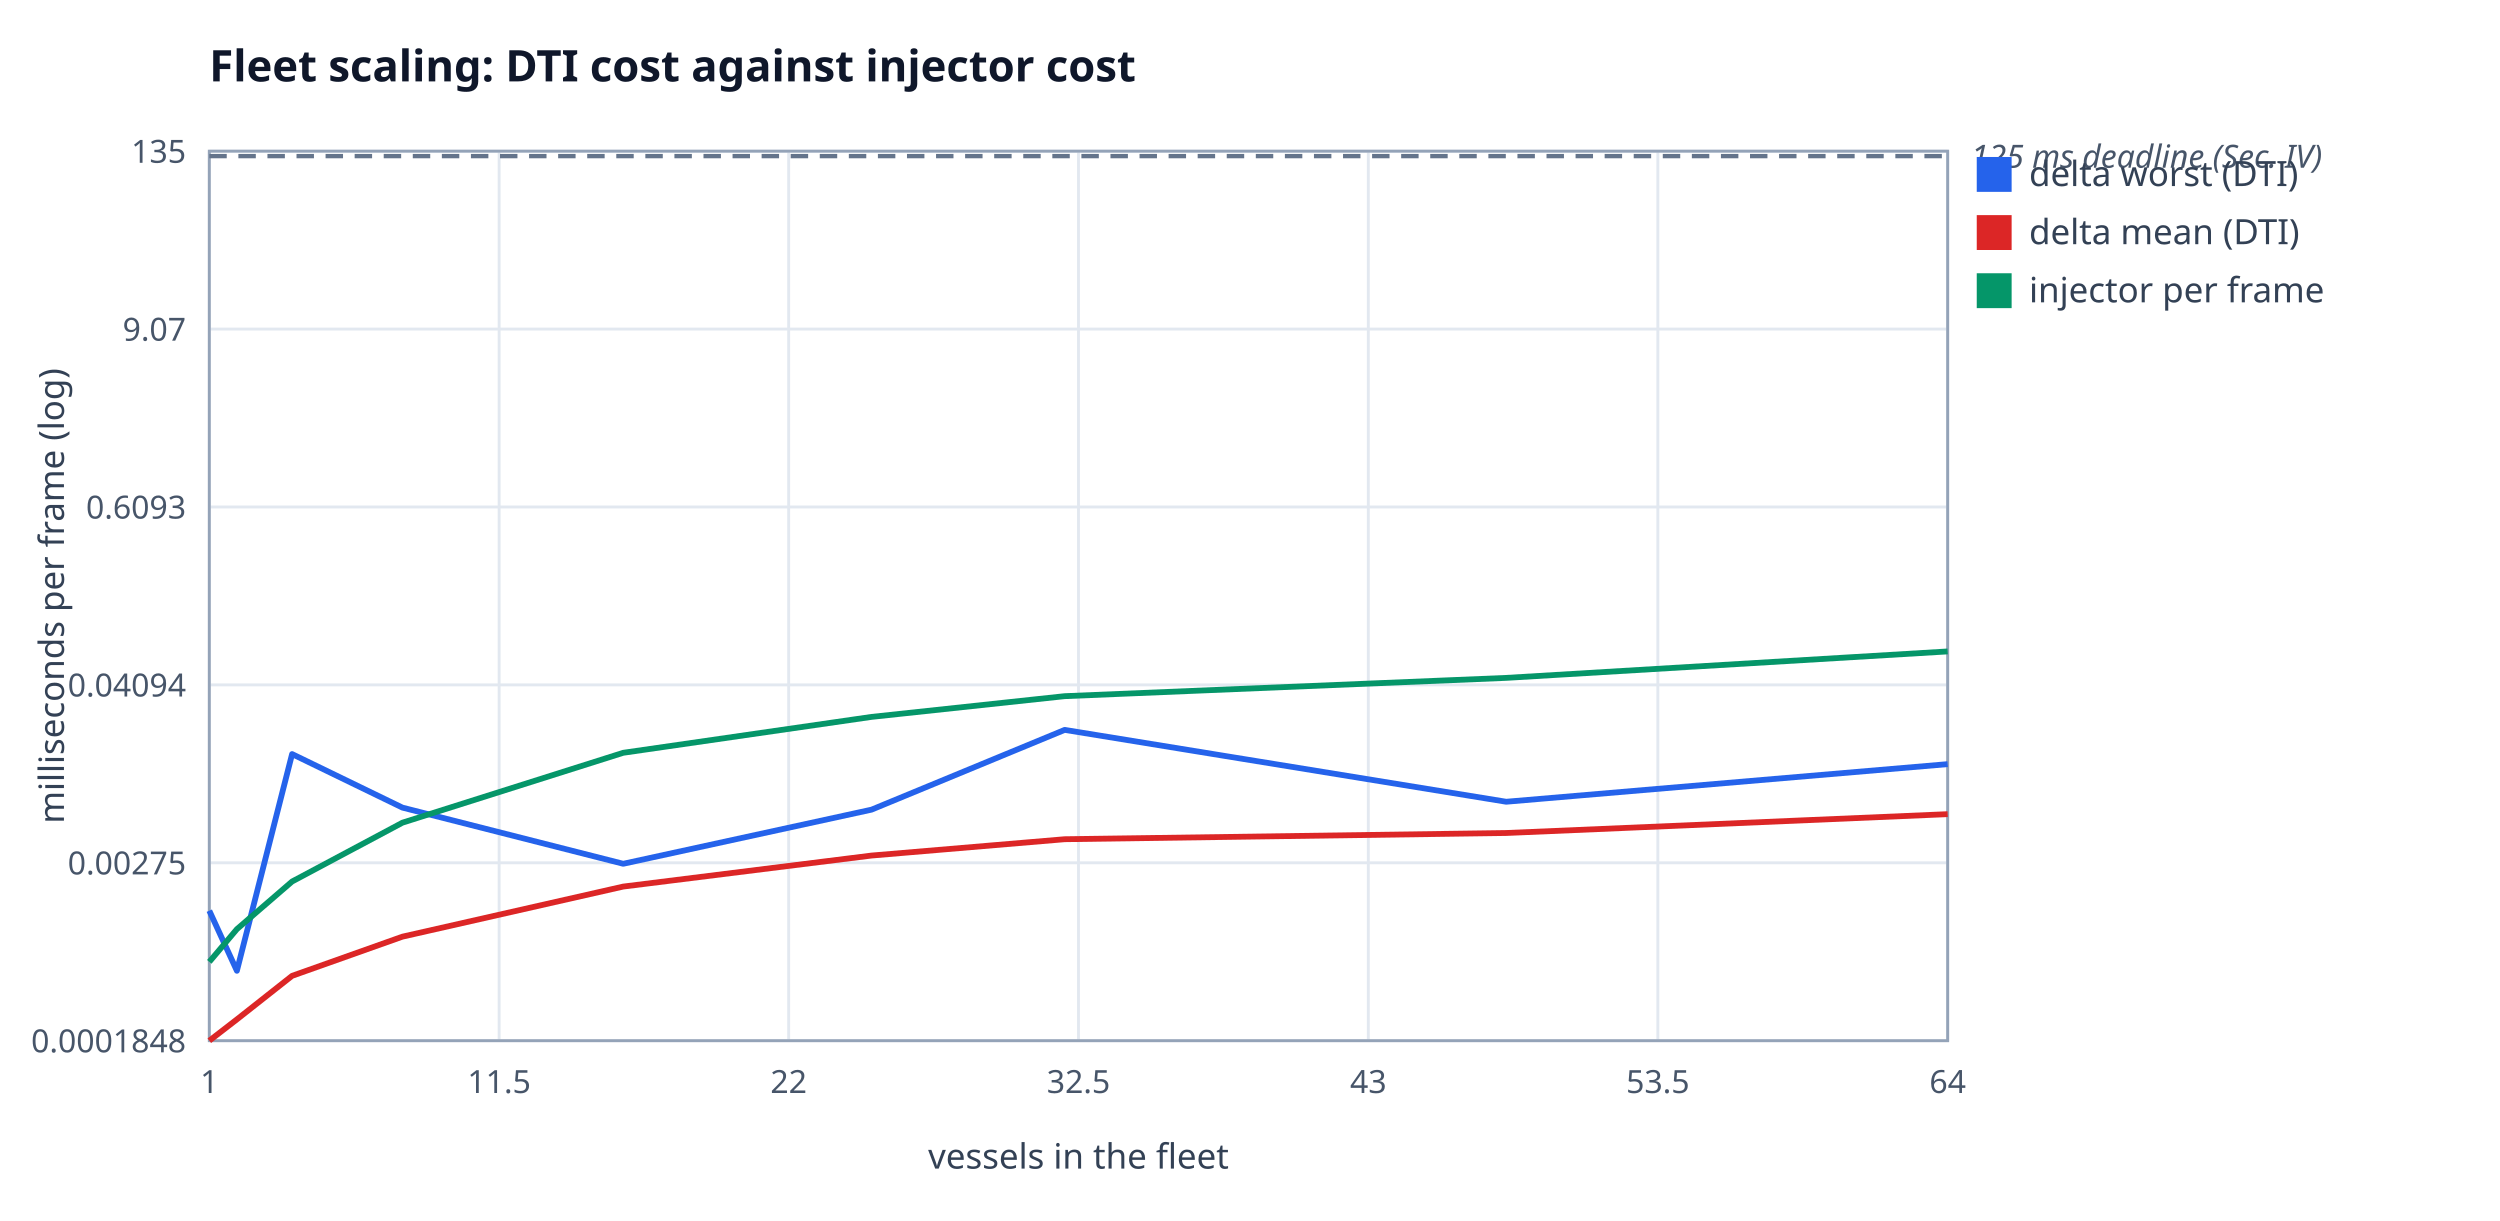
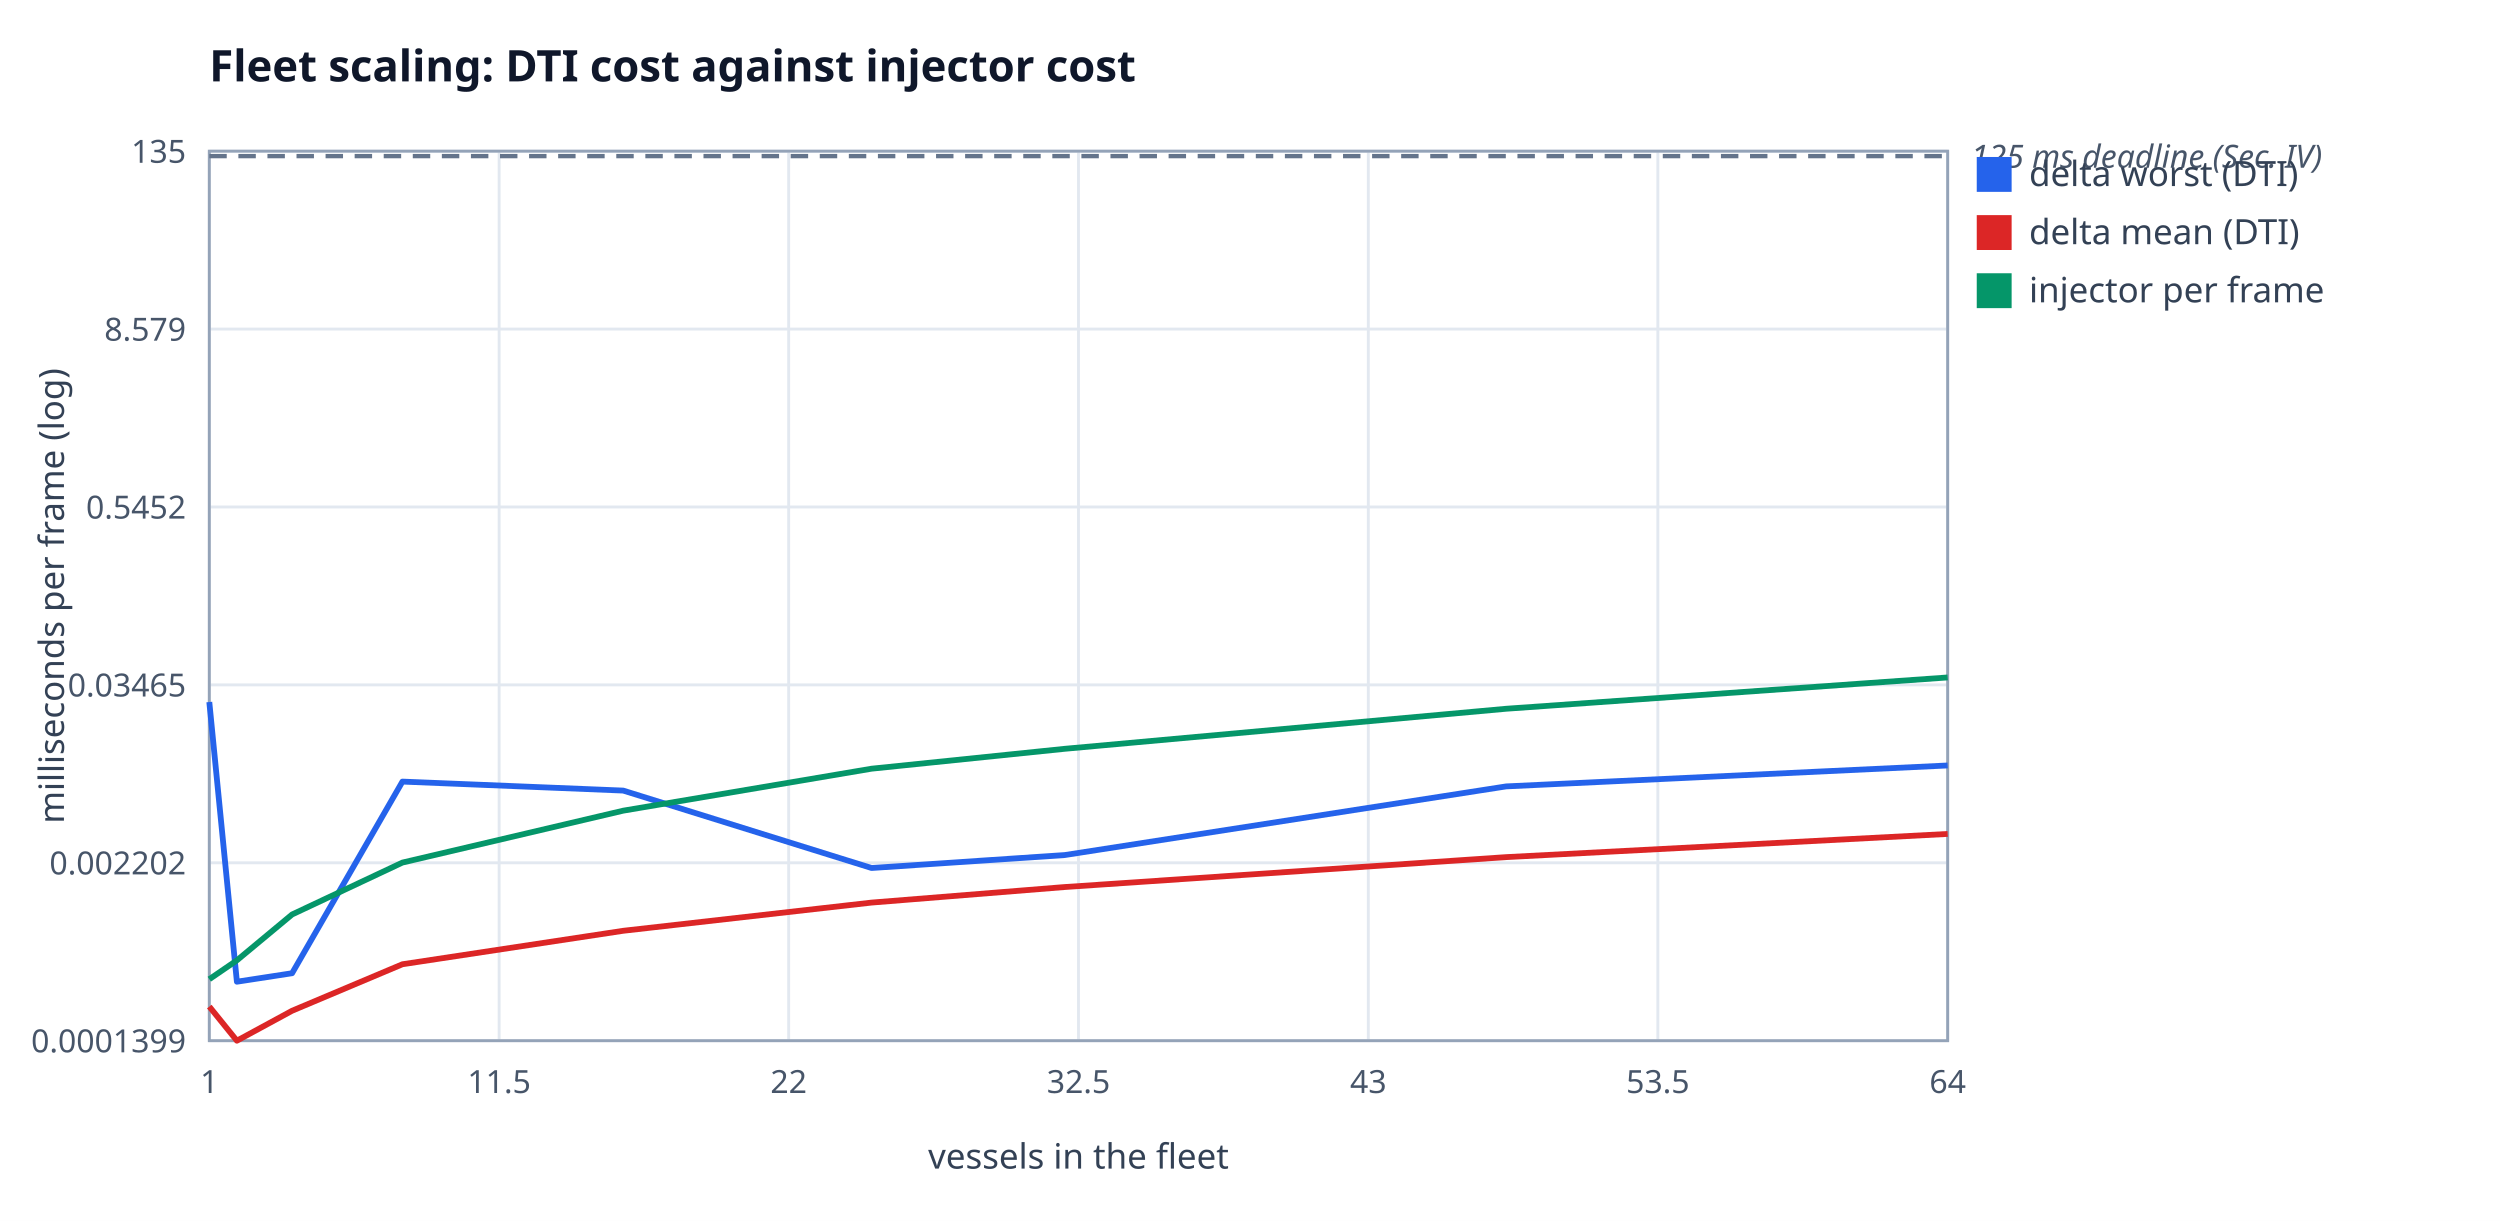
<svg xmlns="http://www.w3.org/2000/svg" viewBox="0 0 860 420" width="860" height="420" role="img" aria-label="Fleet scaling: DTI cost against injector cost">
  <style>
  .bg{fill:#ffffff}
  .frame{stroke:#94a3b8;stroke-width:1;fill:none}
  .grid{stroke:#e2e8f0;stroke-width:1}
  .tick{fill:#475569;font:11px sans-serif}
  .axis{fill:#334155;font:12px sans-serif}
  .title{fill:#0f172a;font:bold 15px sans-serif}
  .rule{stroke:#64748b;stroke-width:1.5;stroke-dasharray:6 4}
  .rulelab{fill:#475569;font:italic 11px sans-serif}
  .legend{fill:#334155;font:12px sans-serif}
  @media (prefers-color-scheme: dark){
    .bg{fill:#0b1120}
    .frame{stroke:#475569}
    .grid{stroke:#1e293b}
    .tick{fill:#94a3b8}
    .axis{fill:#cbd5e1}
    .title{fill:#f1f5f9}
    .rule{stroke:#94a3b8}
    .rulelab{fill:#94a3b8}
    .legend{fill:#cbd5e1}
  }
</style>
  <rect class="bg" x="0" y="0" width="860" height="420" />
  <text class="title" x="72.0" y="28">Fleet scaling: DTI cost against injector cost</text>
  <line class="grid" x1="72.0" y1="358.0" x2="670.0" y2="358.0" />
-   <text class="tick" x="64.0" y="362.0" text-anchor="end">0.0001848</text>
+   <text class="tick" x="64.0" y="362.0" text-anchor="end">0.0001399</text>
  <line class="grid" x1="72.0" y1="296.8" x2="670.0" y2="296.8" />
-   <text class="tick" x="64.0" y="300.8" text-anchor="end">0.00275</text>
+   <text class="tick" x="64.0" y="300.8" text-anchor="end">0.002202</text>
  <line class="grid" x1="72.0" y1="235.6" x2="670.0" y2="235.6" />
-   <text class="tick" x="64.0" y="239.6" text-anchor="end">0.04094</text>
+   <text class="tick" x="64.0" y="239.6" text-anchor="end">0.03465</text>
  <line class="grid" x1="72.0" y1="174.4" x2="670.0" y2="174.4" />
-   <text class="tick" x="64.0" y="178.4" text-anchor="end">0.6093</text>
+   <text class="tick" x="64.0" y="178.4" text-anchor="end">0.5452</text>
  <line class="grid" x1="72.0" y1="113.2" x2="670.0" y2="113.2" />
-   <text class="tick" x="64.0" y="117.2" text-anchor="end">9.07</text>
+   <text class="tick" x="64.0" y="117.2" text-anchor="end">8.579</text>
  <line class="grid" x1="72.0" y1="52.0" x2="670.0" y2="52.0" />
  <text class="tick" x="64.0" y="56.0" text-anchor="end">135</text>
  <line class="grid" x1="72.0" y1="52.0" x2="72.0" y2="358.0" />
  <text class="tick" x="72.0" y="376.0" text-anchor="middle">1</text>
  <line class="grid" x1="171.7" y1="52.0" x2="171.7" y2="358.0" />
  <text class="tick" x="171.7" y="376.0" text-anchor="middle">11.5</text>
  <line class="grid" x1="271.3" y1="52.0" x2="271.3" y2="358.0" />
  <text class="tick" x="271.3" y="376.0" text-anchor="middle">22</text>
  <line class="grid" x1="371.0" y1="52.0" x2="371.0" y2="358.0" />
  <text class="tick" x="371.0" y="376.0" text-anchor="middle">32.5</text>
  <line class="grid" x1="470.7" y1="52.0" x2="470.7" y2="358.0" />
  <text class="tick" x="470.7" y="376.0" text-anchor="middle">43</text>
  <line class="grid" x1="570.3" y1="52.0" x2="570.3" y2="358.0" />
  <text class="tick" x="570.3" y="376.0" text-anchor="middle">53.5</text>
  <line class="grid" x1="670.0" y1="52.0" x2="670.0" y2="358.0" />
  <text class="tick" x="670.0" y="376.0" text-anchor="middle">64</text>
  <rect class="frame" x="72.0" y="52.0" width="598.0" height="306.0" />
  <text class="axis" x="371.0" y="402.0" text-anchor="middle">vessels in the fleet</text>
  <text class="axis" x="22.0" y="205.0" text-anchor="middle" transform="rotate(-90 22.0 205.0)">milliseconds per frame (log)</text>
  <line class="rule" x1="72.0" y1="53.7" x2="670.0" y2="53.7" />
  <text class="rulelab" x="678.0" y="57.7">125 ms deadline (Sec. IV)</text>
-   <polyline fill="none" stroke="#2563eb" stroke-width="2" stroke-linejoin="round" points="72.00,313.28 81.49,333.95 100.48,259.40 138.44,277.82 214.38,297.14 299.81,278.52 366.25,251.08 518.13,275.80 670.00,262.86 " />
-   <polyline fill="none" stroke="#dc2626" stroke-width="2" stroke-linejoin="round" points="72.00,358.00 81.49,350.67 100.48,335.69 138.44,322.21 214.38,304.98 299.81,294.31 366.25,288.69 518.13,286.55 670.00,280.07 " />
-   <polyline fill="none" stroke="#059669" stroke-width="2" stroke-linejoin="round" points="72.00,330.88 81.49,319.63 100.48,303.24 138.44,283.00 214.38,258.96 299.81,246.61 366.25,239.48 518.13,233.19 670.00,224.09 " />
+   <polyline fill="none" stroke="#2563eb" stroke-width="2" stroke-linejoin="round" points="72.00,241.50 81.49,337.71 100.48,334.79 138.44,268.87 214.38,271.96 299.81,298.59 366.25,294.14 518.13,270.52 670.00,263.32 " />
+   <polyline fill="none" stroke="#dc2626" stroke-width="2" stroke-linejoin="round" points="72.00,346.26 81.49,358.00 100.48,347.70 138.44,331.70 214.38,320.19 299.81,310.49 366.25,305.14 518.13,294.85 670.00,286.87 " />
+   <polyline fill="none" stroke="#059669" stroke-width="2" stroke-linejoin="round" points="72.00,336.85 81.49,330.36 100.48,314.58 138.44,296.72 214.38,278.87 299.81,264.43 366.25,257.59 518.13,243.81 670.00,233.04 " />
  <rect x="680.0" y="54.0" width="12" height="12" fill="#2563eb" />
  <text class="legend" x="698.0" y="64.0">delta worst (DTI)</text>
  <rect x="680.0" y="74.0" width="12" height="12" fill="#dc2626" />
  <text class="legend" x="698.0" y="84.0">delta mean (DTI)</text>
  <rect x="680.0" y="94.0" width="12" height="12" fill="#059669" />
  <text class="legend" x="698.0" y="104.0">injector per frame</text>
</svg>
